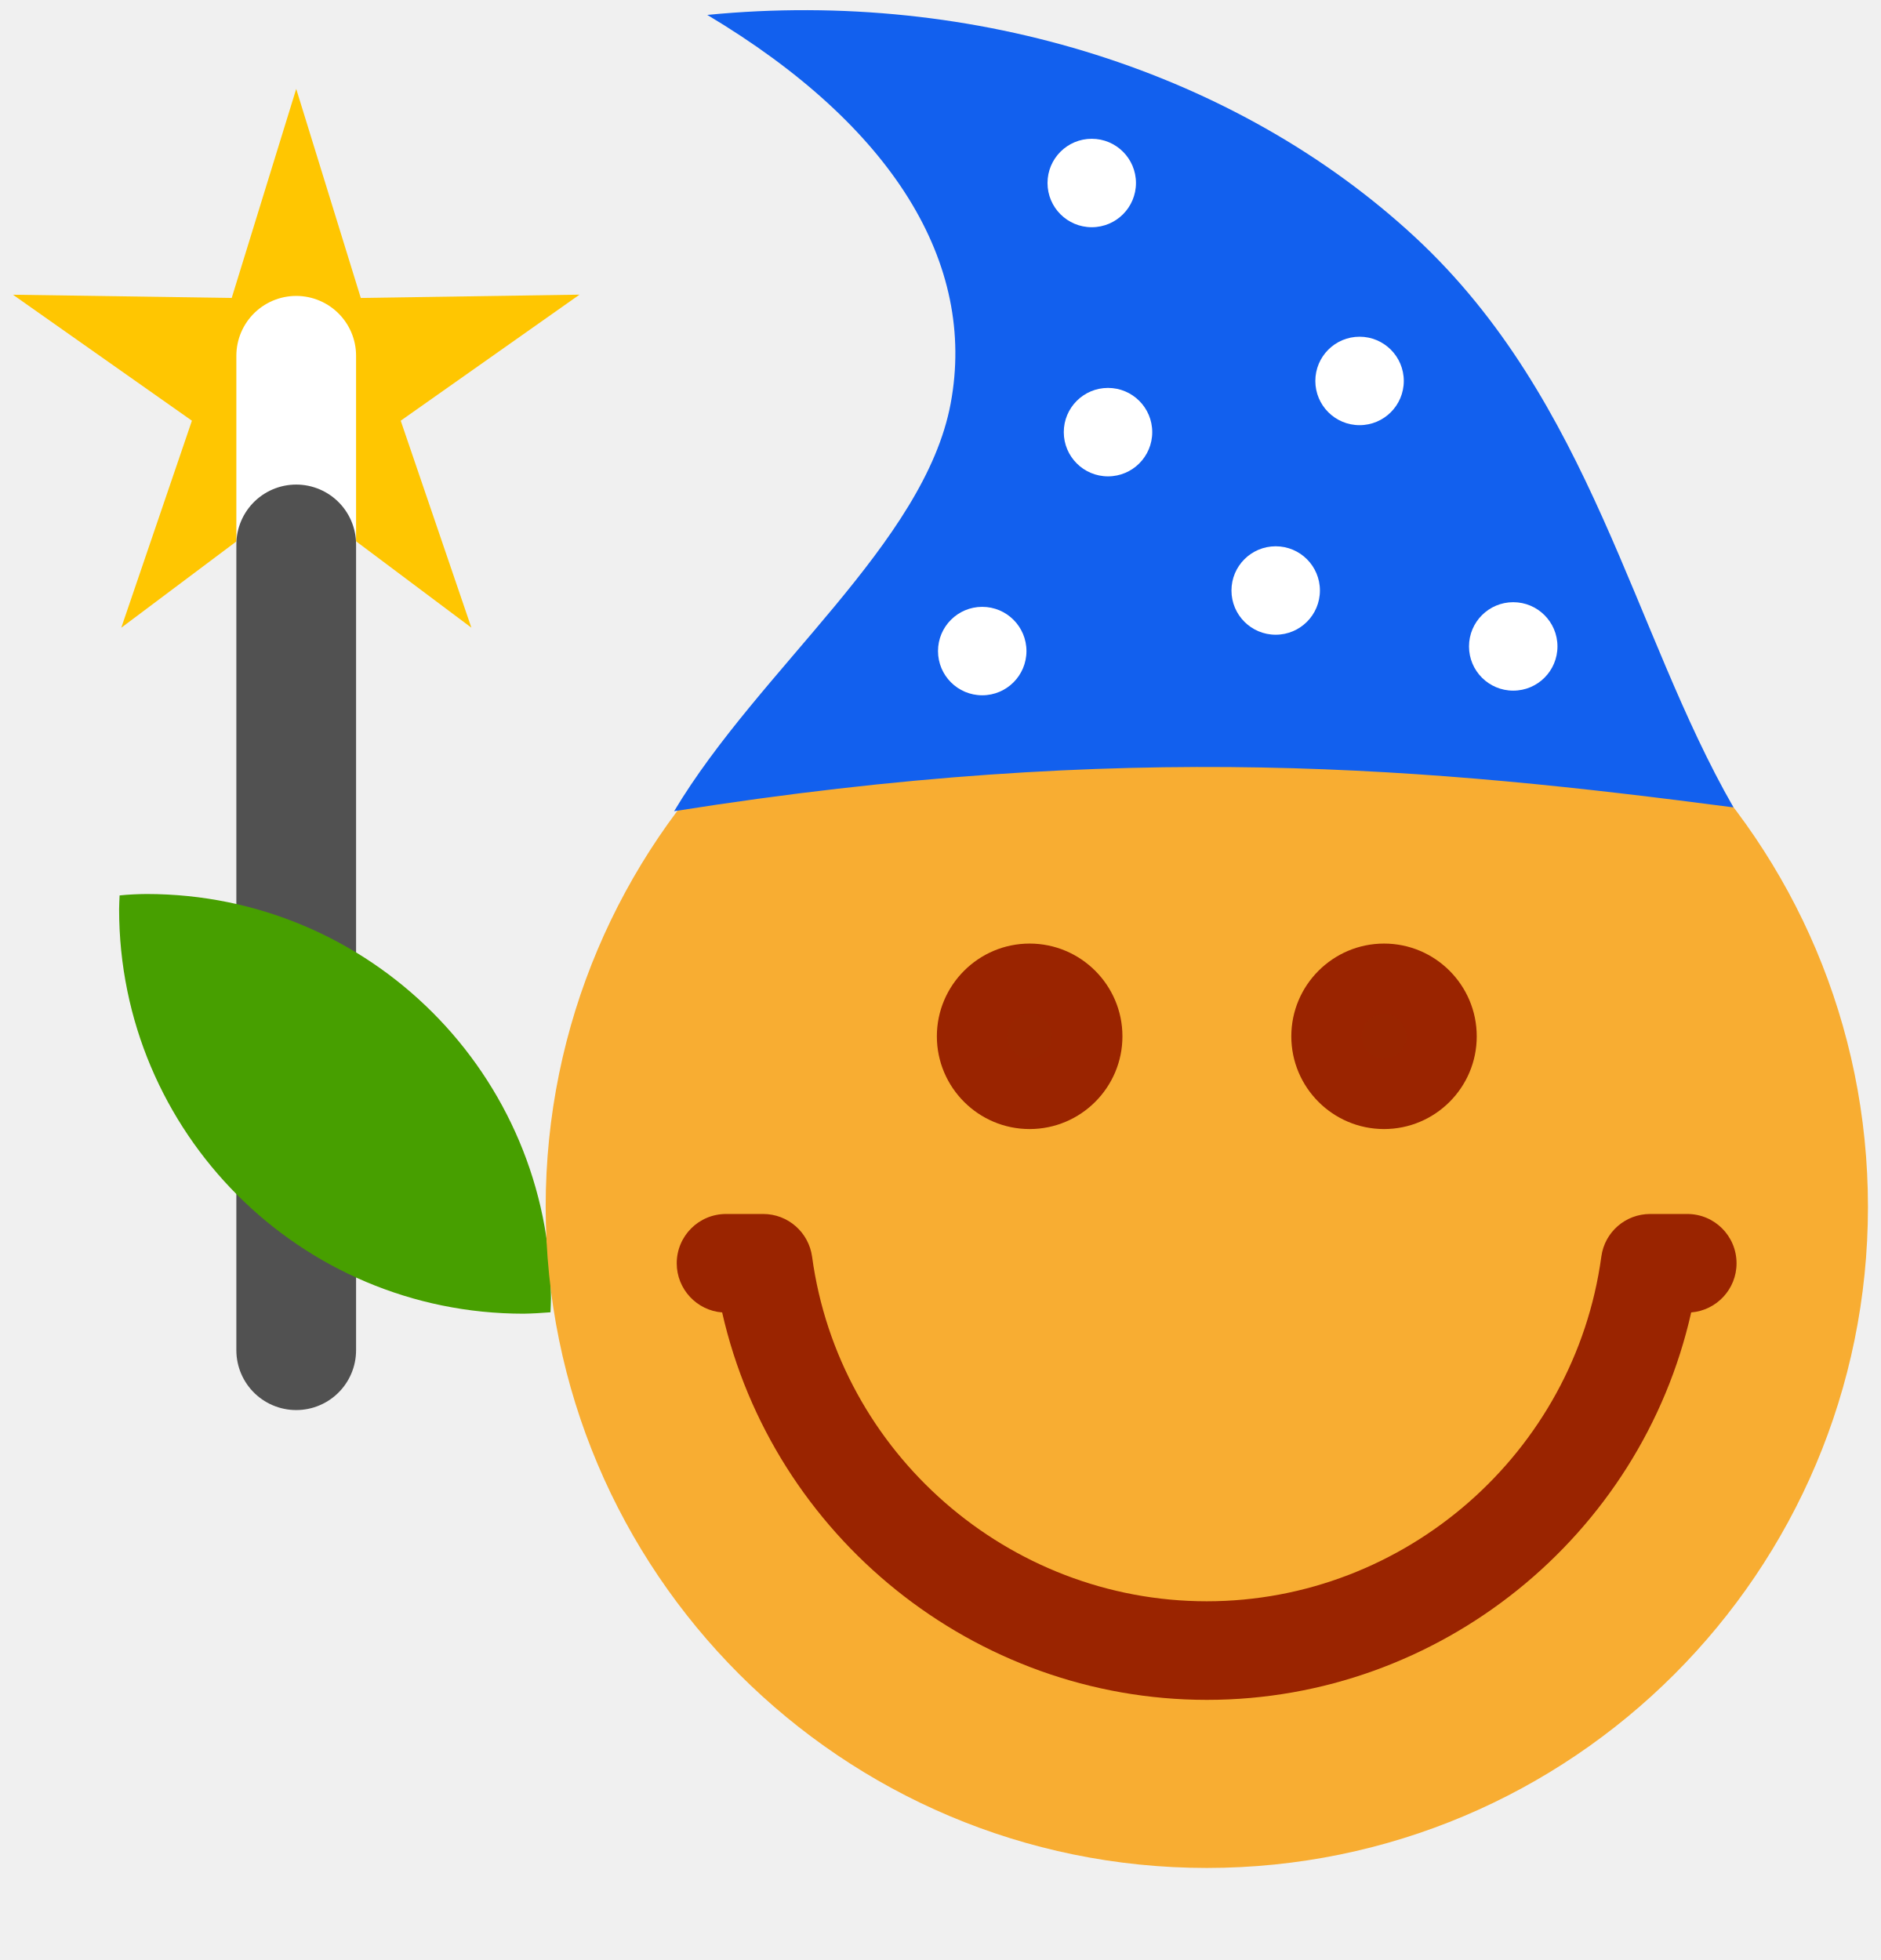
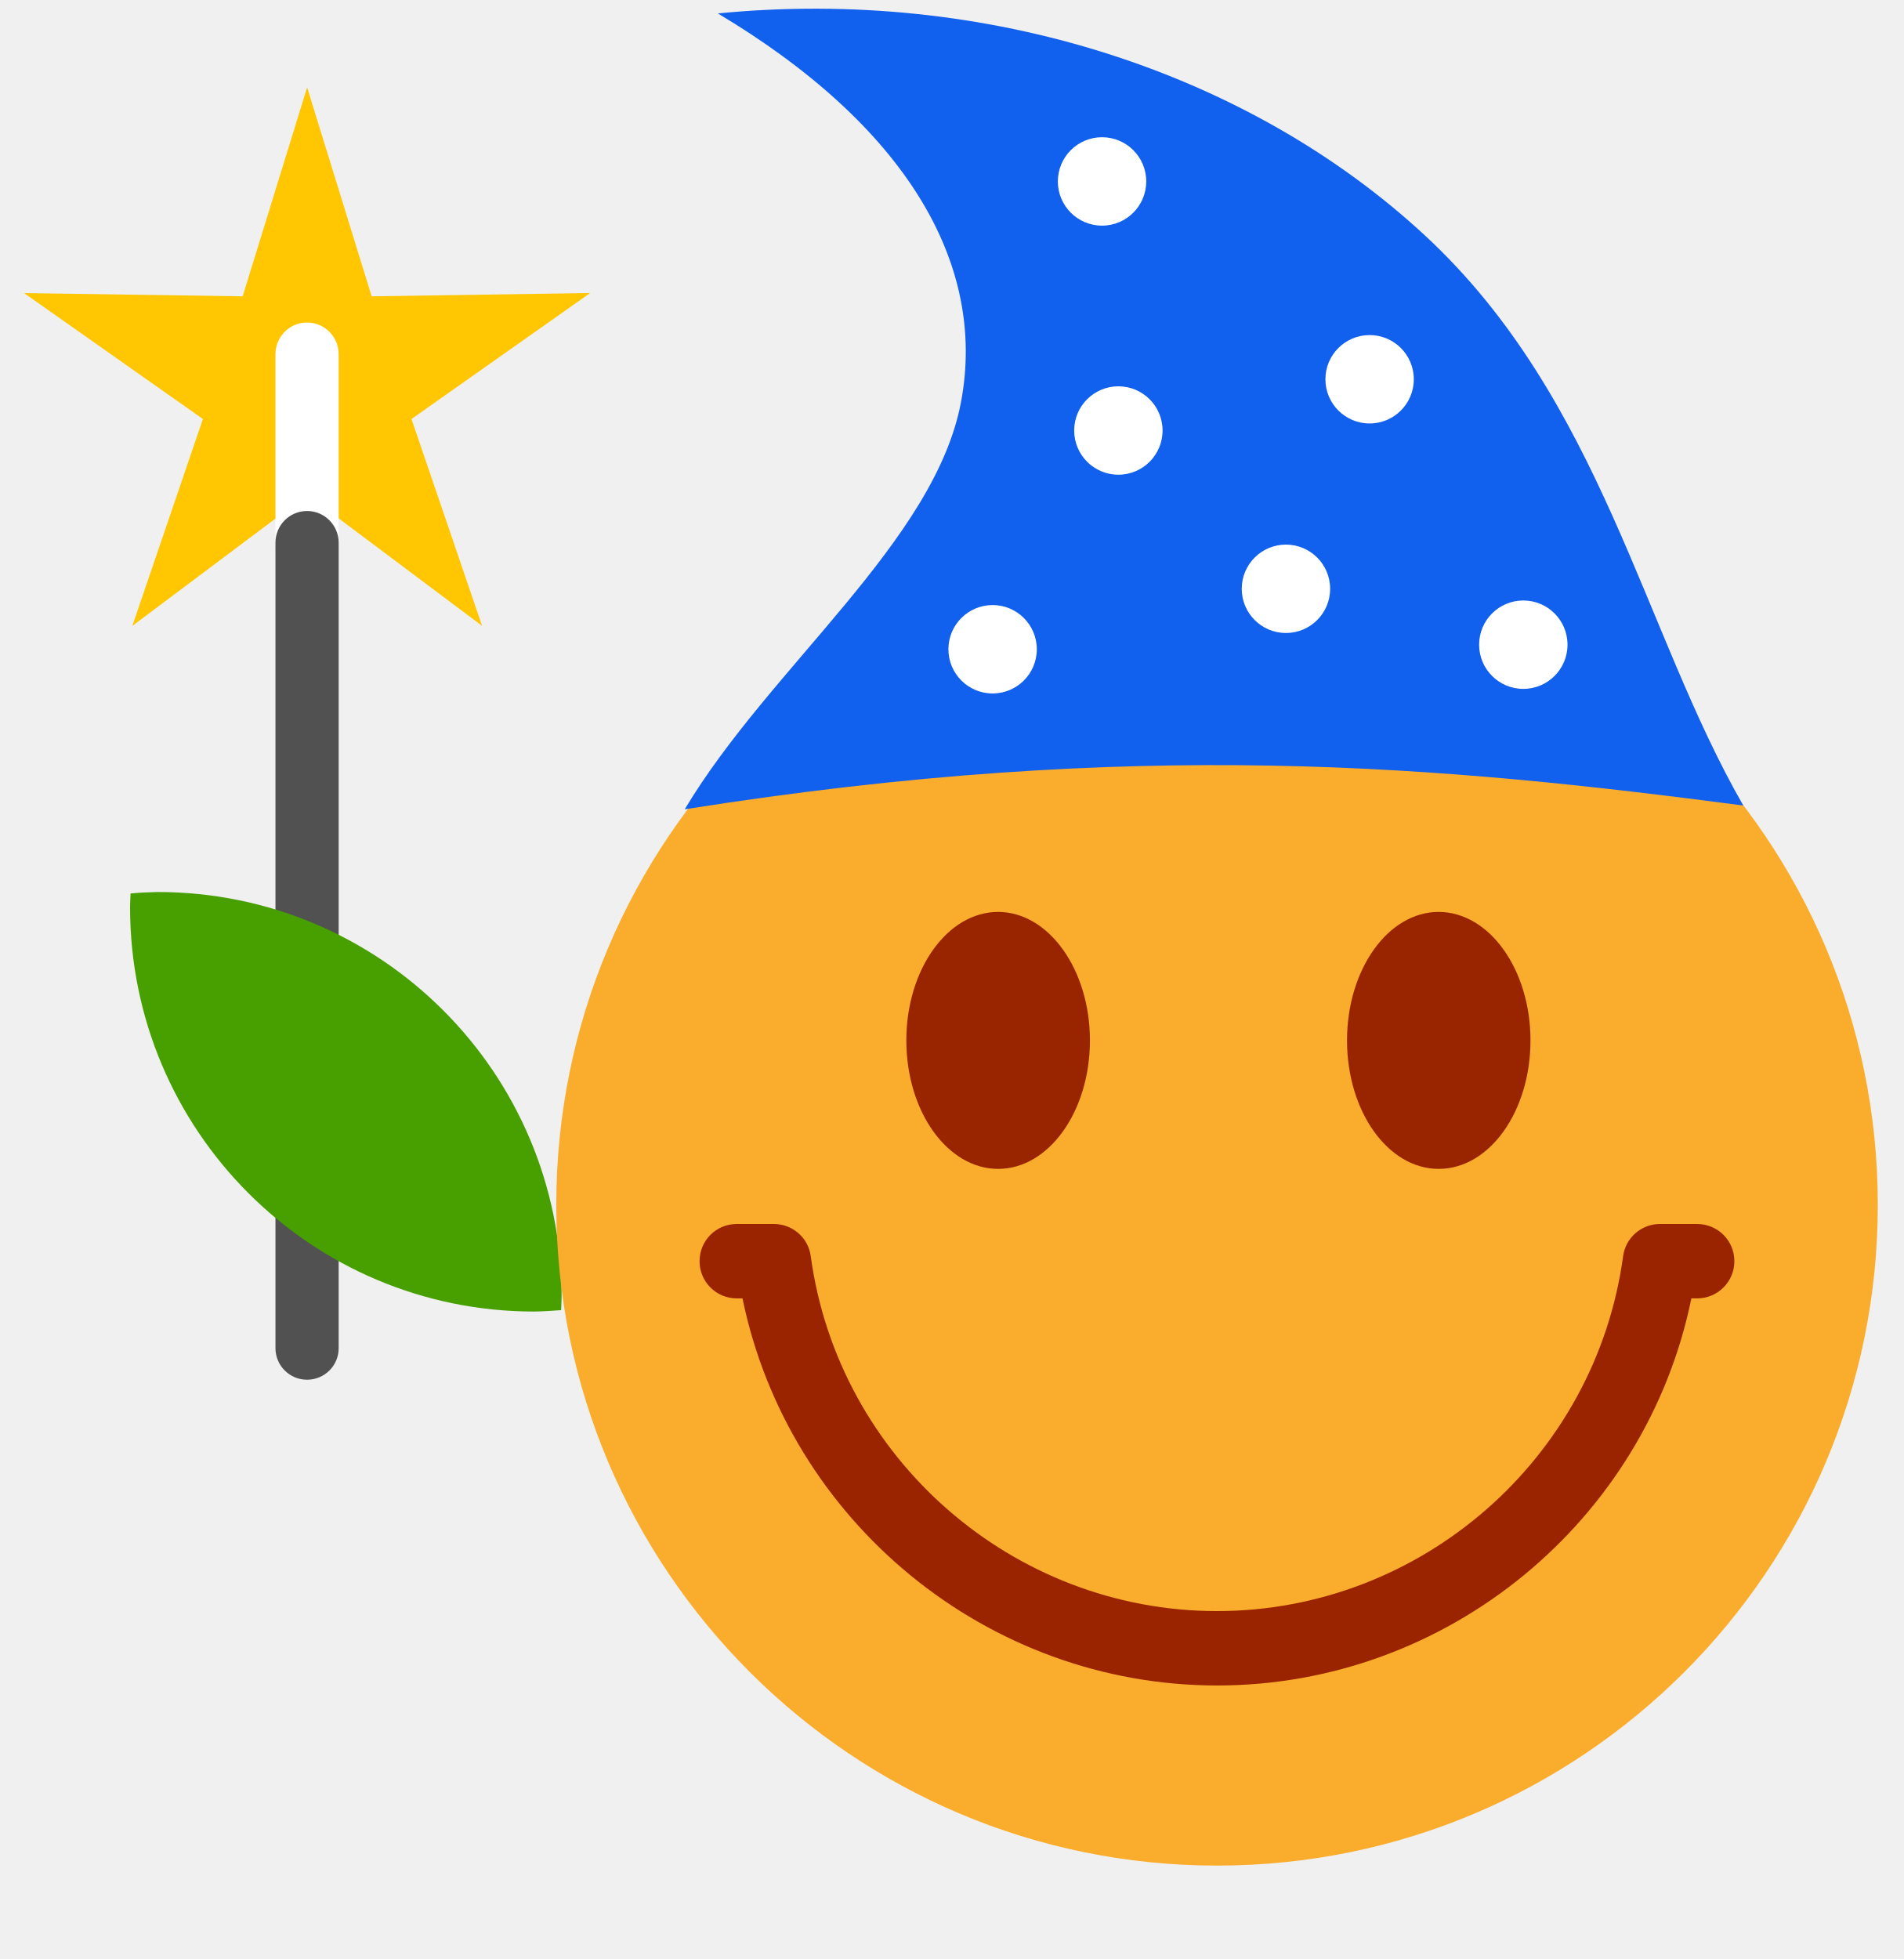
- <svg xmlns="http://www.w3.org/2000/svg" version="1.1" id="clemoji3_magicien" x="0px" y="0px" width="26.708px" height="27.834px" viewBox="-7.637 0 26.708 27.834" enable-background="new -7.637 0 26.708 27.834" xml:space="preserve">
+ <svg xmlns="http://www.w3.org/2000/svg" version="1.1" id="clemoji3_magicien" x="0px" y="0px" width="27.05px" height="27.834px" viewBox="-7.846 0 27.05 27.834" enable-background="new -7.846 0 27.05 27.834" xml:space="preserve">
  <g id="g4861" transform="translate(-66.82168,-182.0432)">
-     <g id="g4649-2" transform="translate(96.15179,-43.61246)">
-       <path id="path4641-2" fill="#FFC601" d="M-30.274,234.569l-2.486-1.862l-2.485,1.863l1.003-2.94l-2.541-1.789l3.106,0.046l0.916-2.969l0.917,2.969l3.106-0.047l-2.539,1.79L-30.274,234.569z" />
-       <path id="path4608-3-3" fill="none" stroke="#FFFFFF" stroke-width="1.7" stroke-linecap="round" stroke-linejoin="round" d="M-32.761,230.708v2.679" />
-       <path id="path4608-0" fill="none" stroke="#515151" stroke-width="1.7" stroke-linecap="round" stroke-linejoin="round" d="M-32.761,233.387v11.443" />
+     <g id="g4649-2_1_" transform="translate(96.15179,-43.61246)">
+       <path id="path4641-2_1_" fill="#FFC601" d="M-30.326,234.548l-2.485-1.862l-2.485,1.863l1.003-2.94l-2.541-1.789l3.106,0.046l0.916-2.969l0.917,2.969l3.105-0.047l-2.539,1.79L-30.326,234.548z" />
+       <path fill="#FFFFFF" d="M-32.813,233.817c-0.249,0-0.449-0.202-0.449-0.45v-2.679c0-0.248,0.2-0.45,0.449-0.45c0.248,0,0.449,0.202,0.449,0.45v2.679C-32.362,233.614-32.564,233.817-32.813,233.817z" />
+       <path fill="#515151" d="M-32.813,245.259c-0.249,0-0.449-0.201-0.449-0.449v-11.444c0-0.248,0.2-0.45,0.449-0.45c0.248,0,0.449,0.202,0.449,0.45v11.442C-32.362,245.058-32.564,245.259-32.813,245.259z" />
    </g>
-     <path id="path4138-2-5-2-4-7-8-3" fill="#479F00" d="M61.266,194.739c3.172,0,5.742,2.571,5.742,5.743c-0.001,0.065-0.004,0.131-0.007,0.197c-0.128,0.01-0.255,0.018-0.382,0.02c-3.172,0-5.743-2.571-5.743-5.744l0,0c0.001-0.065,0.004-0.131,0.007-0.196C61.011,194.746,61.138,194.74,61.266,194.739z" />
-     <circle id="path4138-0-0-4-5-3" fill="#F8AD32" cx="76.321" cy="199.182" r="9.388" />
-     <g id="g4245-4-6-5-5-8" transform="translate(789.2028,174.8539)">
-       <g>
-         <circle id="path4213-6-3-5-8-98-1_1_" fill="#992500" cx="-715.398" cy="21.906" r="0.817" />
-         <path fill="#9A2400" d="M-715.398,23.223c-0.727,0-1.317-0.592-1.317-1.317c0-0.726,0.592-1.317,1.317-1.317c0.727,0,1.318,0.591,1.318,1.317C-714.08,22.632-714.671,23.223-715.398,23.223z M-715.398,21.589c-0.175,0-0.317,0.142-0.317,0.317c0,0.174,0.144,0.317,0.317,0.317c0.176,0,0.318-0.144,0.318-0.317C-715.08,21.731-715.222,21.589-715.398,21.589z" />
-       </g>
-       <g>
-         <circle id="path4213-6-6-7-8-8-7-0_1_" fill="#992500" cx="-710.365" cy="21.906" r="0.817" />
-         <path fill="#9A2400" d="M-710.365,23.223c-0.728,0-1.317-0.592-1.317-1.317c0-0.726,0.591-1.317,1.317-1.317c0.726,0,1.316,0.591,1.316,1.317C-709.048,22.632-709.639,23.223-710.365,23.223z M-710.365,21.589c-0.175,0-0.317,0.142-0.317,0.317c0,0.174,0.144,0.317,0.317,0.317s0.316-0.144,0.316-0.317C-710.048,21.731-710.191,21.589-710.365,21.589z" />
-       </g>
+     <path id="path4138-2-5-2-4-7-8-3_1_" fill="#479F00" d="M61.214,194.717c3.172,0,5.742,2.572,5.742,5.744c-0.001,0.065-0.004,0.131-0.007,0.197c-0.128,0.01-0.255,0.018-0.383,0.02c-3.172,0-5.742-2.571-5.742-5.744l0,0c0.001-0.066,0.004-0.131,0.007-0.196C60.959,194.726,61.086,194.72,61.214,194.717z" />
+     <g id="g20" transform="translate(36,19)">
+       <path id="path22" fill="#FAAC2C" d="M49.658,180.163c0,5.186-4.203,9.387-9.389,9.387c-5.185,0-9.389-4.203-9.389-9.387c0-5.185,4.204-9.389,9.389-9.389C45.455,170.775,49.658,174.977,49.658,180.163" />
    </g>
-     <path fill="#9A2400" d="M76.323,206.183c-3.309,0-6.165-2.326-6.884-5.502c-0.359-0.027-0.645-0.33-0.645-0.697c0-0.388,0.313-0.701,0.7-0.701h0.528c0.351,0,0.646,0.26,0.694,0.606c0.378,2.79,2.788,4.894,5.604,4.894c2.813,0,5.223-2.104,5.603-4.895c0.047-0.348,0.343-0.605,0.693-0.605h0.527c0.388,0,0.7,0.313,0.7,0.701c0,0.366-0.283,0.668-0.644,0.697C82.485,203.857,79.628,206.183,76.323,206.183z" />
-     <path id="path4704" fill="#1260EE" d="M72.684,187.772c-0.37,1.986-2.719,3.771-3.927,5.791c6.455-1.024,10.771-0.613,15.043-0.054c-1.43-2.487-2.015-5.771-4.521-8.097c-2.509-2.326-6.228-3.532-10.051-3.157C71.869,183.833,73.055,185.785,72.684,187.772z" />
-     <circle id="path4820" fill="#FFFFFF" cx="74.687" cy="184.642" r="0.628" />
-     <circle id="path4820-2" fill="#FFFFFF" cx="78.49" cy="187.453" r="0.628" />
-     <circle id="path4820-3" fill="#FFFFFF" cx="74.918" cy="188.18" r="0.628" />
-     <circle id="path4820-36" fill="#FFFFFF" cx="77.299" cy="190.429" r="0.628" />
-     <circle id="path4820-31" fill="#FFFFFF" cx="80.672" cy="191.223" r="0.628" />
-     <circle id="path4820-4" fill="#FFFFFF" cx="73.132" cy="191.289" r="0.628" />
+     <path fill="#9A2400" d="M76.271,205.991c-3.271,0-6.094-2.334-6.745-5.5h-0.082c-0.293,0-0.528-0.237-0.528-0.528c0-0.293,0.235-0.529,0.528-0.529h0.528c0.265,0,0.489,0.195,0.524,0.457c0.39,2.875,2.872,5.043,5.772,5.043s5.381-2.168,5.771-5.043c0.035-0.262,0.26-0.457,0.523-0.457h0.529c0.293,0,0.529,0.236,0.529,0.529c0,0.291-0.236,0.528-0.529,0.528h-0.082C82.363,203.657,79.541,205.991,76.271,205.991z" />
+     <g id="g32" transform="translate(14.5,22.5)">
+       <path id="path34" fill="#992500" d="M59.963,174.325c0,1.01-0.585,1.826-1.304,1.826c-0.721,0-1.305-0.816-1.305-1.826c0-1.006,0.584-1.825,1.305-1.825C59.378,172.502,59.963,173.32,59.963,174.325" />
+     </g>
+     <g id="g36" transform="translate(26.5,22.5)">
+       <path id="path38" fill="#992500" d="M54.223,174.325c0,1.01-0.583,1.826-1.304,1.826s-1.303-0.816-1.303-1.826c0-1.006,0.582-1.825,1.303-1.825C53.639,172.502,54.223,173.32,54.223,174.325" />
+     </g>
+     <path id="path4704_1_" fill="#1260EE" d="M72.632,187.751c-0.37,1.985-2.719,3.771-3.927,5.791c6.455-1.024,10.771-0.613,15.042-0.054c-1.43-2.487-2.014-5.772-4.521-8.097c-2.508-2.325-6.227-3.532-10.05-3.157C71.818,183.812,73.004,185.765,72.632,187.751z" />
+     <circle id="path4820_1_" fill="#FFFFFF" cx="74.635" cy="184.621" r="0.628" />
+     <circle id="path4820-2_1_" fill="#FFFFFF" cx="78.437" cy="187.432" r="0.628" />
+     <circle id="path4820-3_1_" fill="#FFFFFF" cx="74.867" cy="188.16" r="0.628" />
+     <circle id="path4820-36_1_" fill="#FFFFFF" cx="77.248" cy="190.409" r="0.628" />
+     <circle id="path4820-31_1_" fill="#FFFFFF" cx="80.621" cy="191.203" r="0.628" />
+     <circle id="path4820-4_1_" fill="#FFFFFF" cx="73.08" cy="191.268" r="0.628" />
  </g>
</svg>
